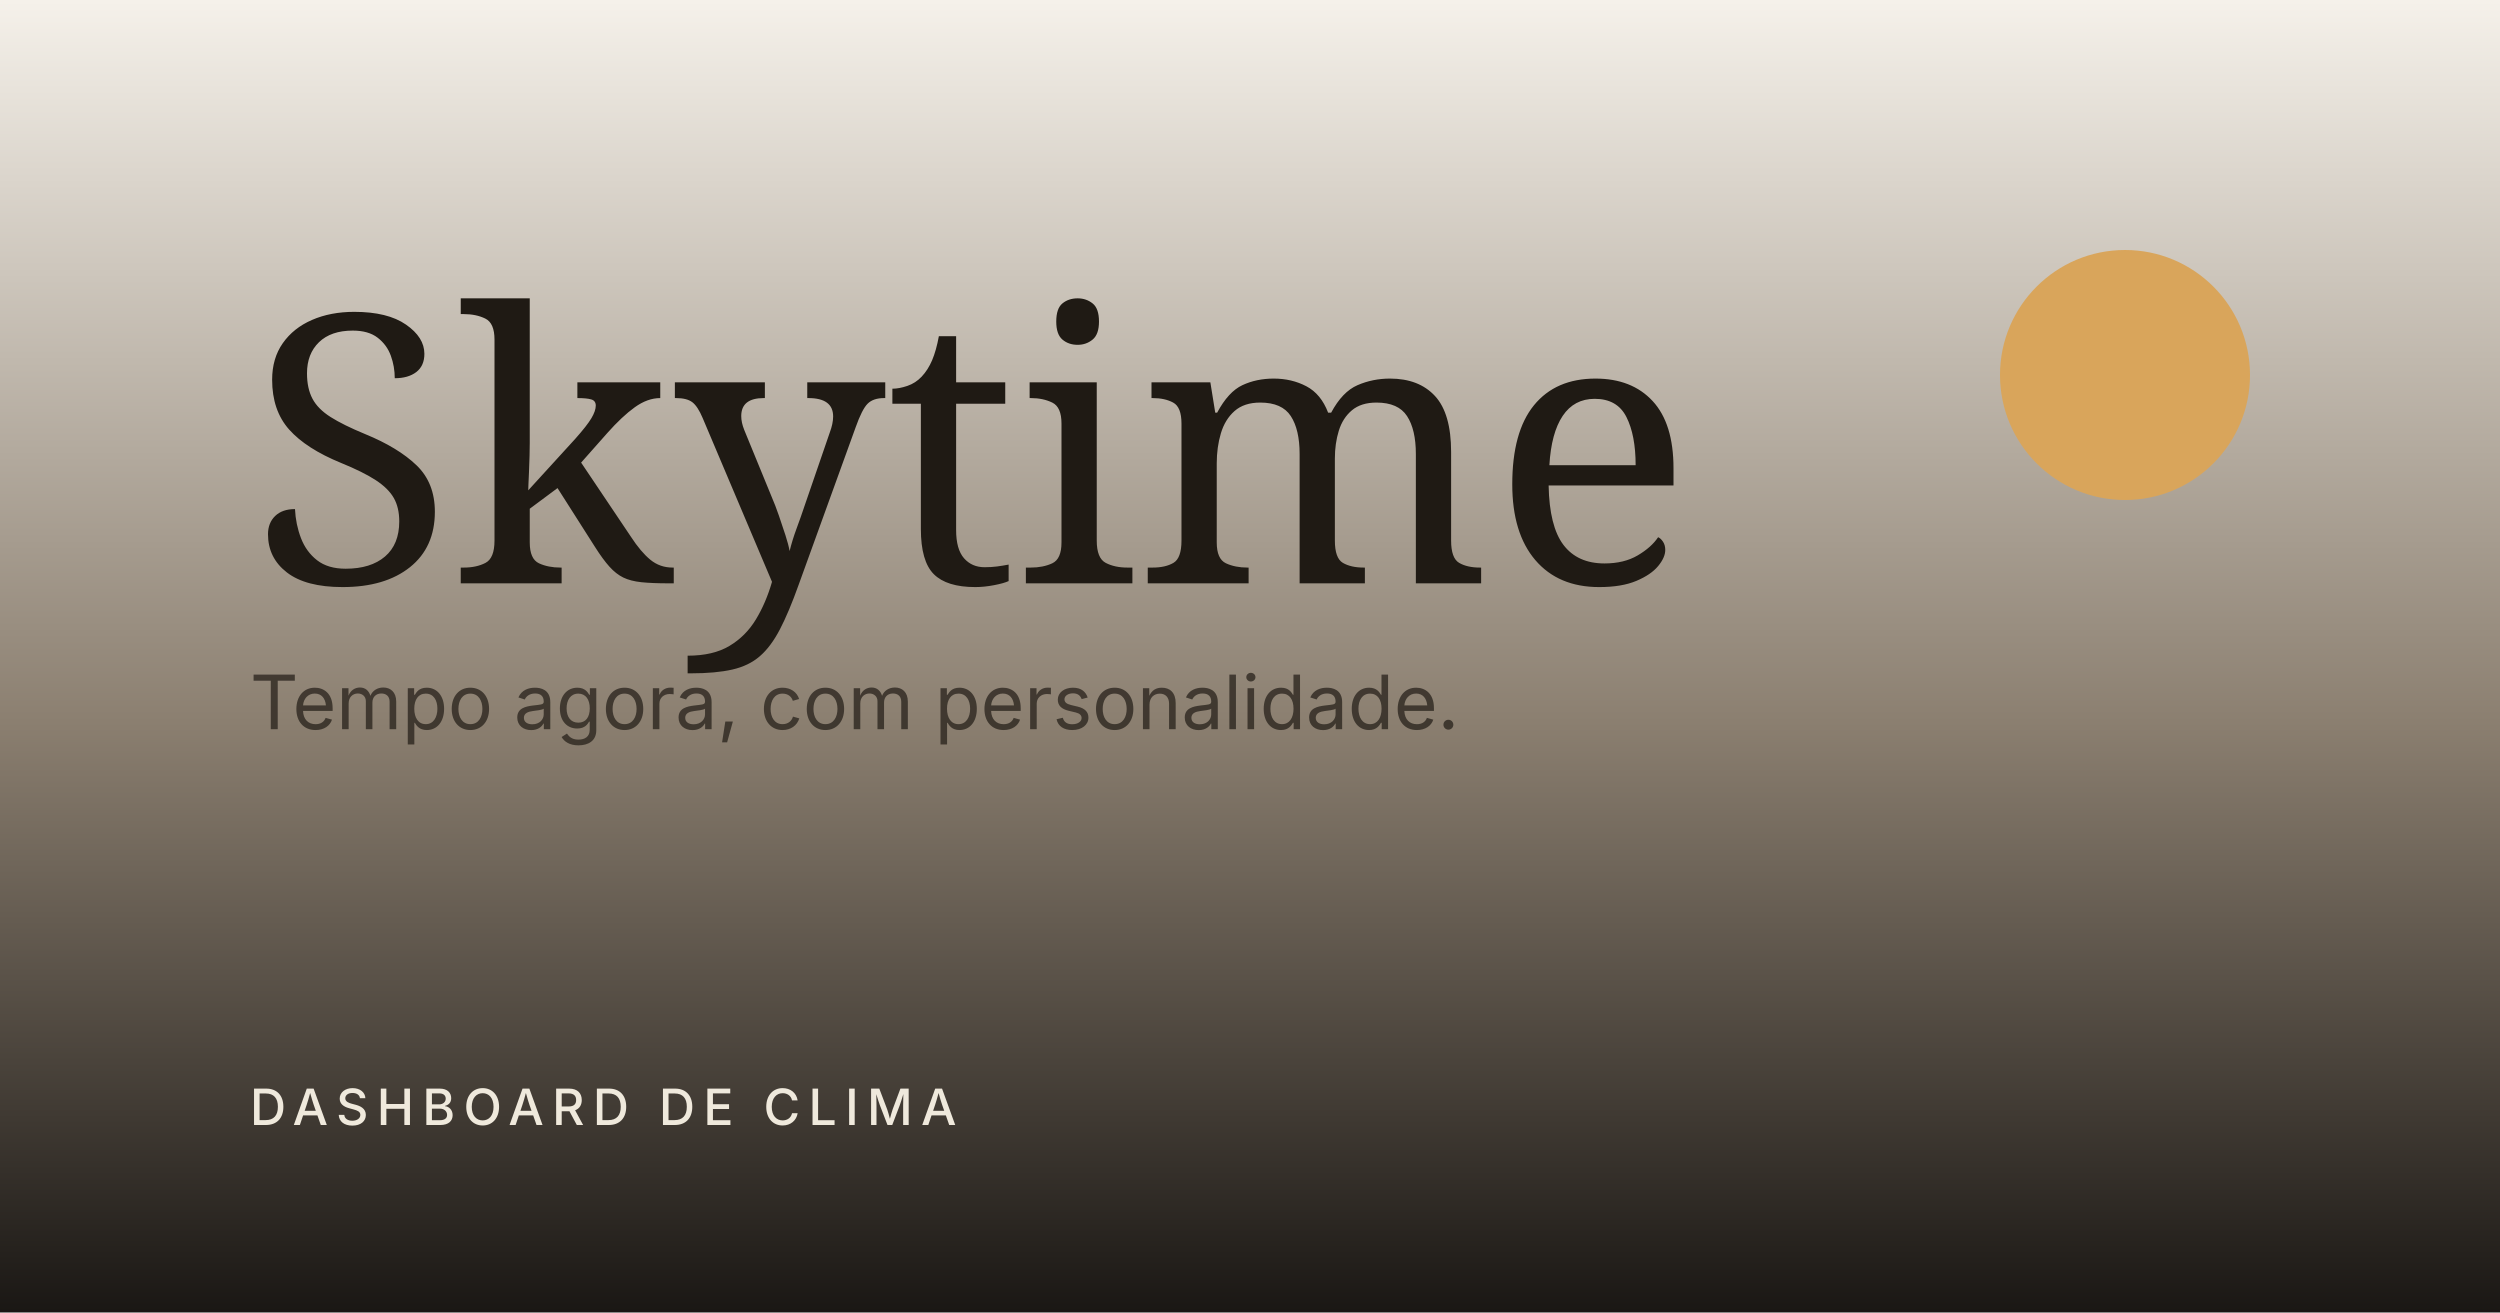
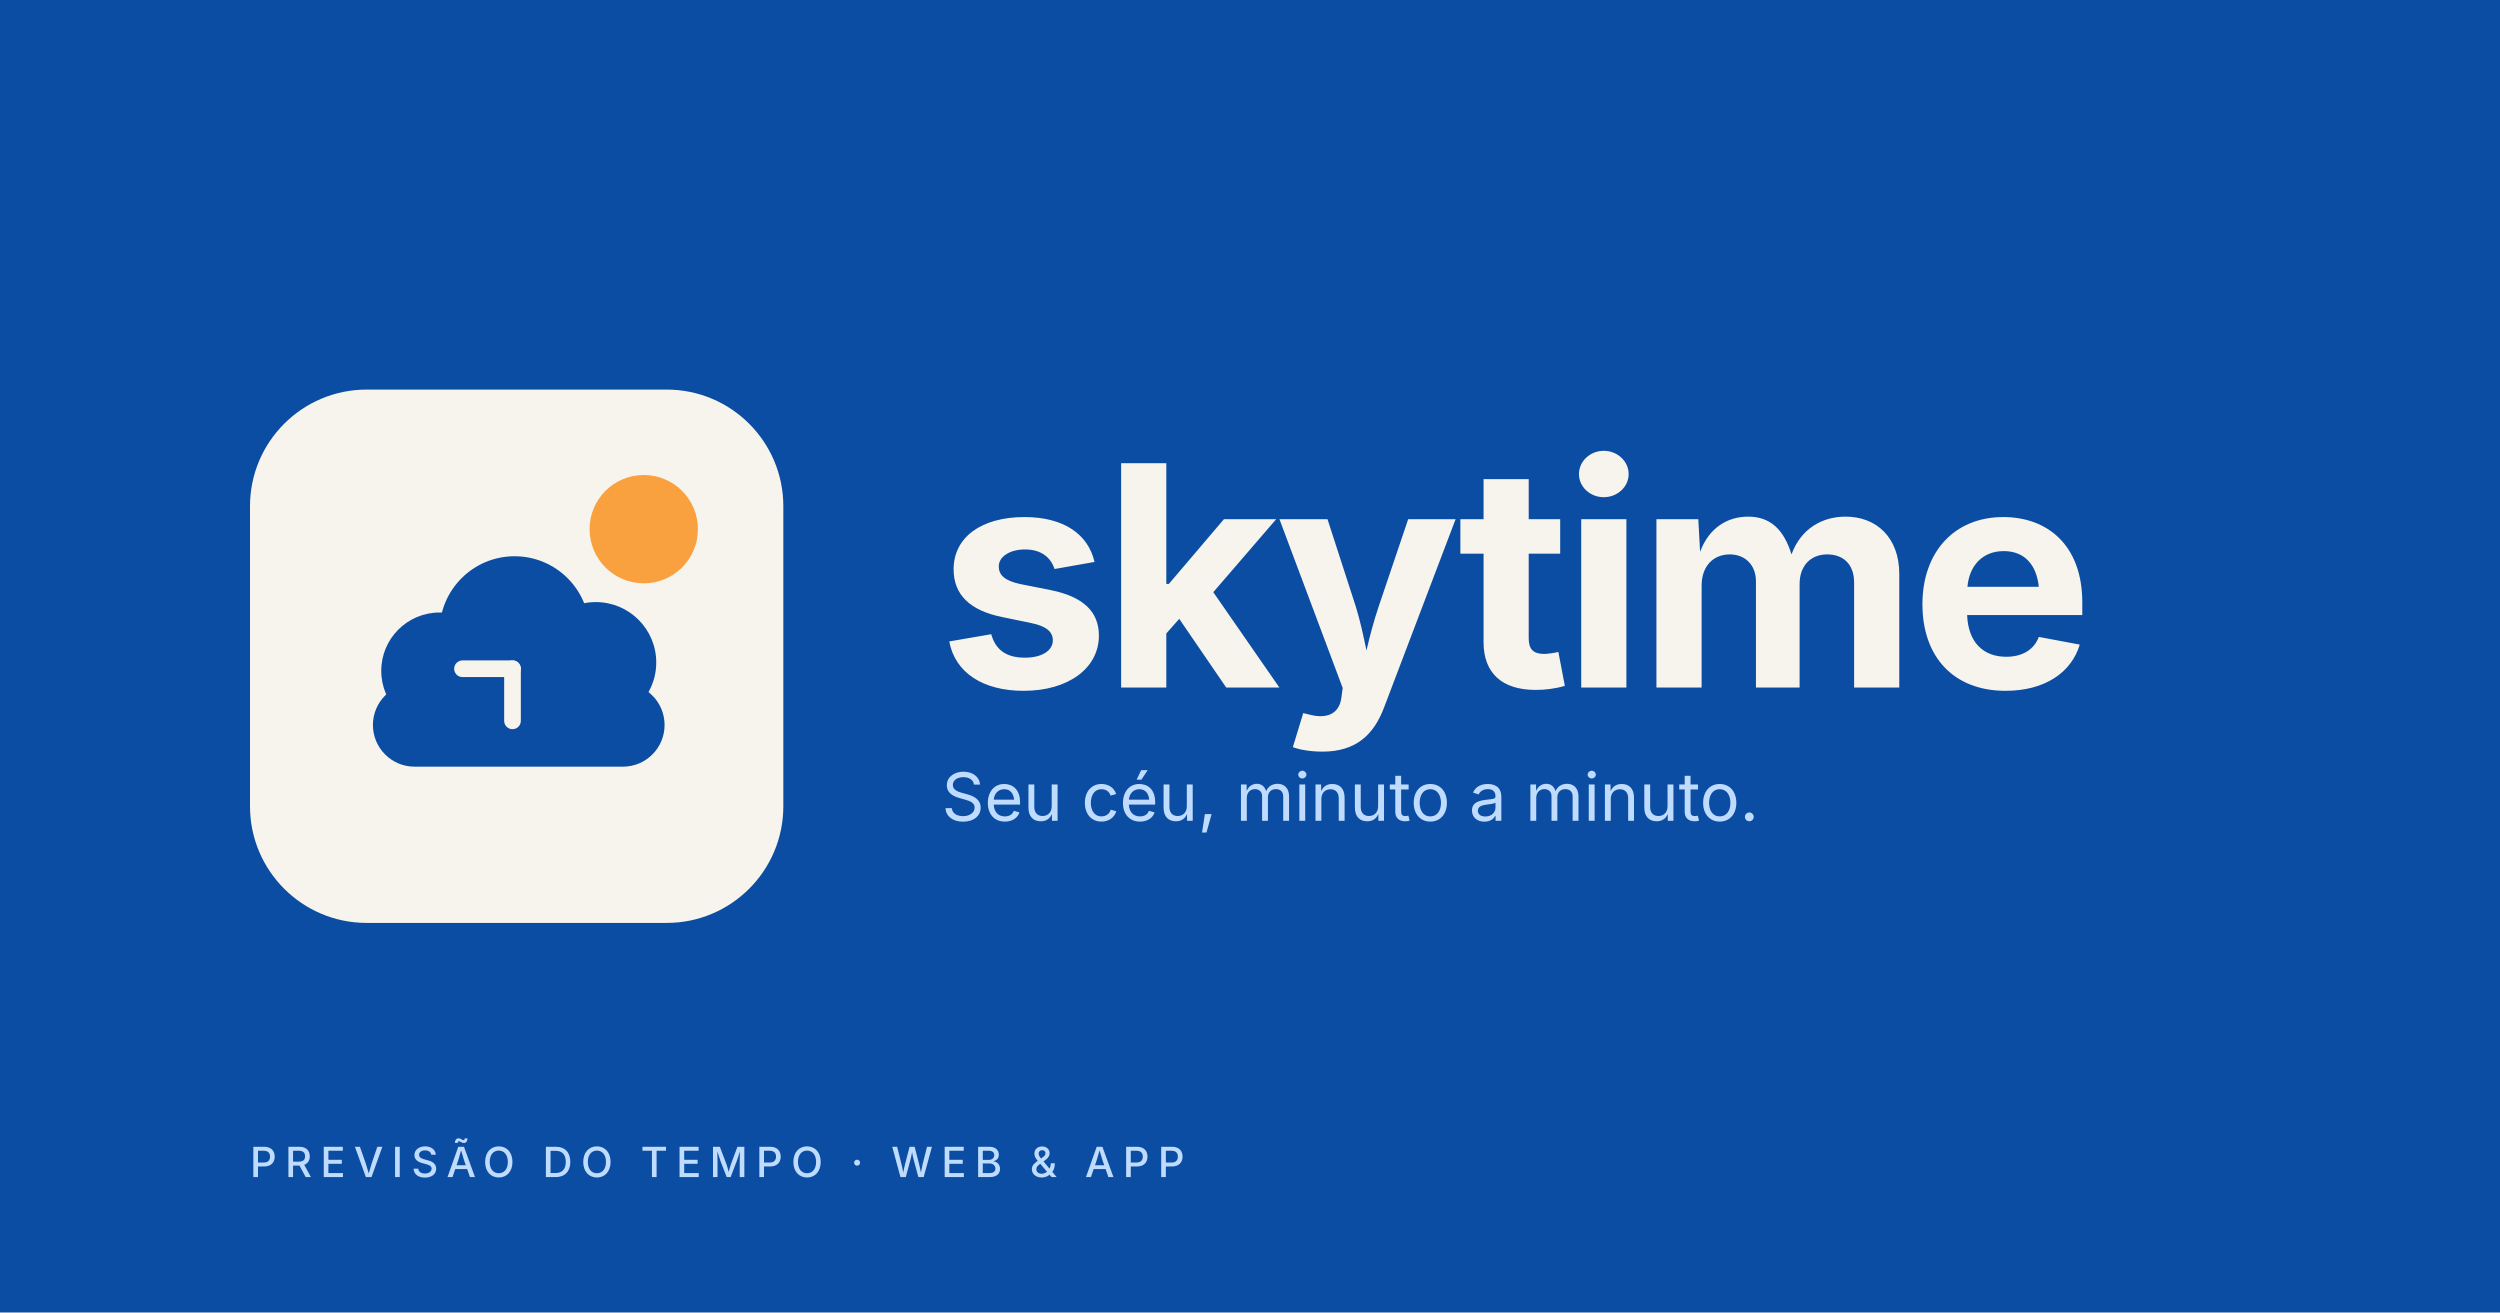
<svg xmlns="http://www.w3.org/2000/svg" viewBox="0 0 1200 630">
-   <defs>
-     <linearGradient id="bg" x1="0%" y1="0%" x2="0%" y2="100%">
-       <stop offset="0%" stop-color="#F5F1EA" />
-       <stop offset="55%" stop-color="#8B7F70" />
-       <stop offset="100%" stop-color="#1A1714" />
-     </linearGradient>
-   </defs>
-   <rect width="1200" height="630" fill="url(#bg)" />
-   <text x="120" y="280" font-family="Fraunces, Georgia, serif" font-size="180" font-weight="500" fill="#1F1A14">Skytime</text>
-   <text x="120" y="350" font-family="Inter, system-ui, sans-serif" font-size="36" font-weight="400" fill="#1F1A14" opacity="0.7">Tempo agora, com personalidade.</text>
-   <circle cx="1020" cy="180" r="60" fill="#D9A55B" />
-   <text x="120" y="540" font-family="Inter, system-ui, sans-serif" font-size="24" font-weight="500" fill="#EFE9DC" letter-spacing="4">DASHBOARD DE CLIMA</text>
+   <rect width="1200" height="630" fill="#0A4DA3" />
+   <g transform="translate(120, 187) scale(0.5)">
+     <rect width="512" height="512" rx="112" ry="112" fill="#F7F4EE" />
+     <circle cx="378" cy="134" r="52" fill="#F9A03F" />
+     <g fill="#0A4DA3">
+       <rect x="118" y="282" width="280" height="80" rx="40" />
+       <circle cx="182" cy="270" r="56" />
+       <circle cx="254" cy="232" r="72" />
+       <circle cx="332" cy="262" r="58" />
+     </g>
+     <g stroke="#F7F4EE" stroke-width="16" stroke-linecap="round" fill="none">
+       <line x1="252" y1="268" x2="252" y2="318" />
+       <line x1="252" y1="268" x2="204" y2="268" />
+     </g>
+   </g>
+   <text x="450" y="330" font-family="Inter, system-ui, sans-serif" font-size="148" font-weight="700" fill="#F7F4EE" letter-spacing="-4">skytime</text>
+   <text x="452" y="394" font-family="Inter, system-ui, sans-serif" font-size="32" font-weight="400" fill="#BFDBFE">Seu céu, minuto a minuto.</text>
+   <text x="120" y="565" font-family="Inter, system-ui, sans-serif" font-size="20" font-weight="500" fill="#BFDBFE" letter-spacing="4">PREVISÃO DO TEMPO · WEB &amp; APP</text>
</svg>
